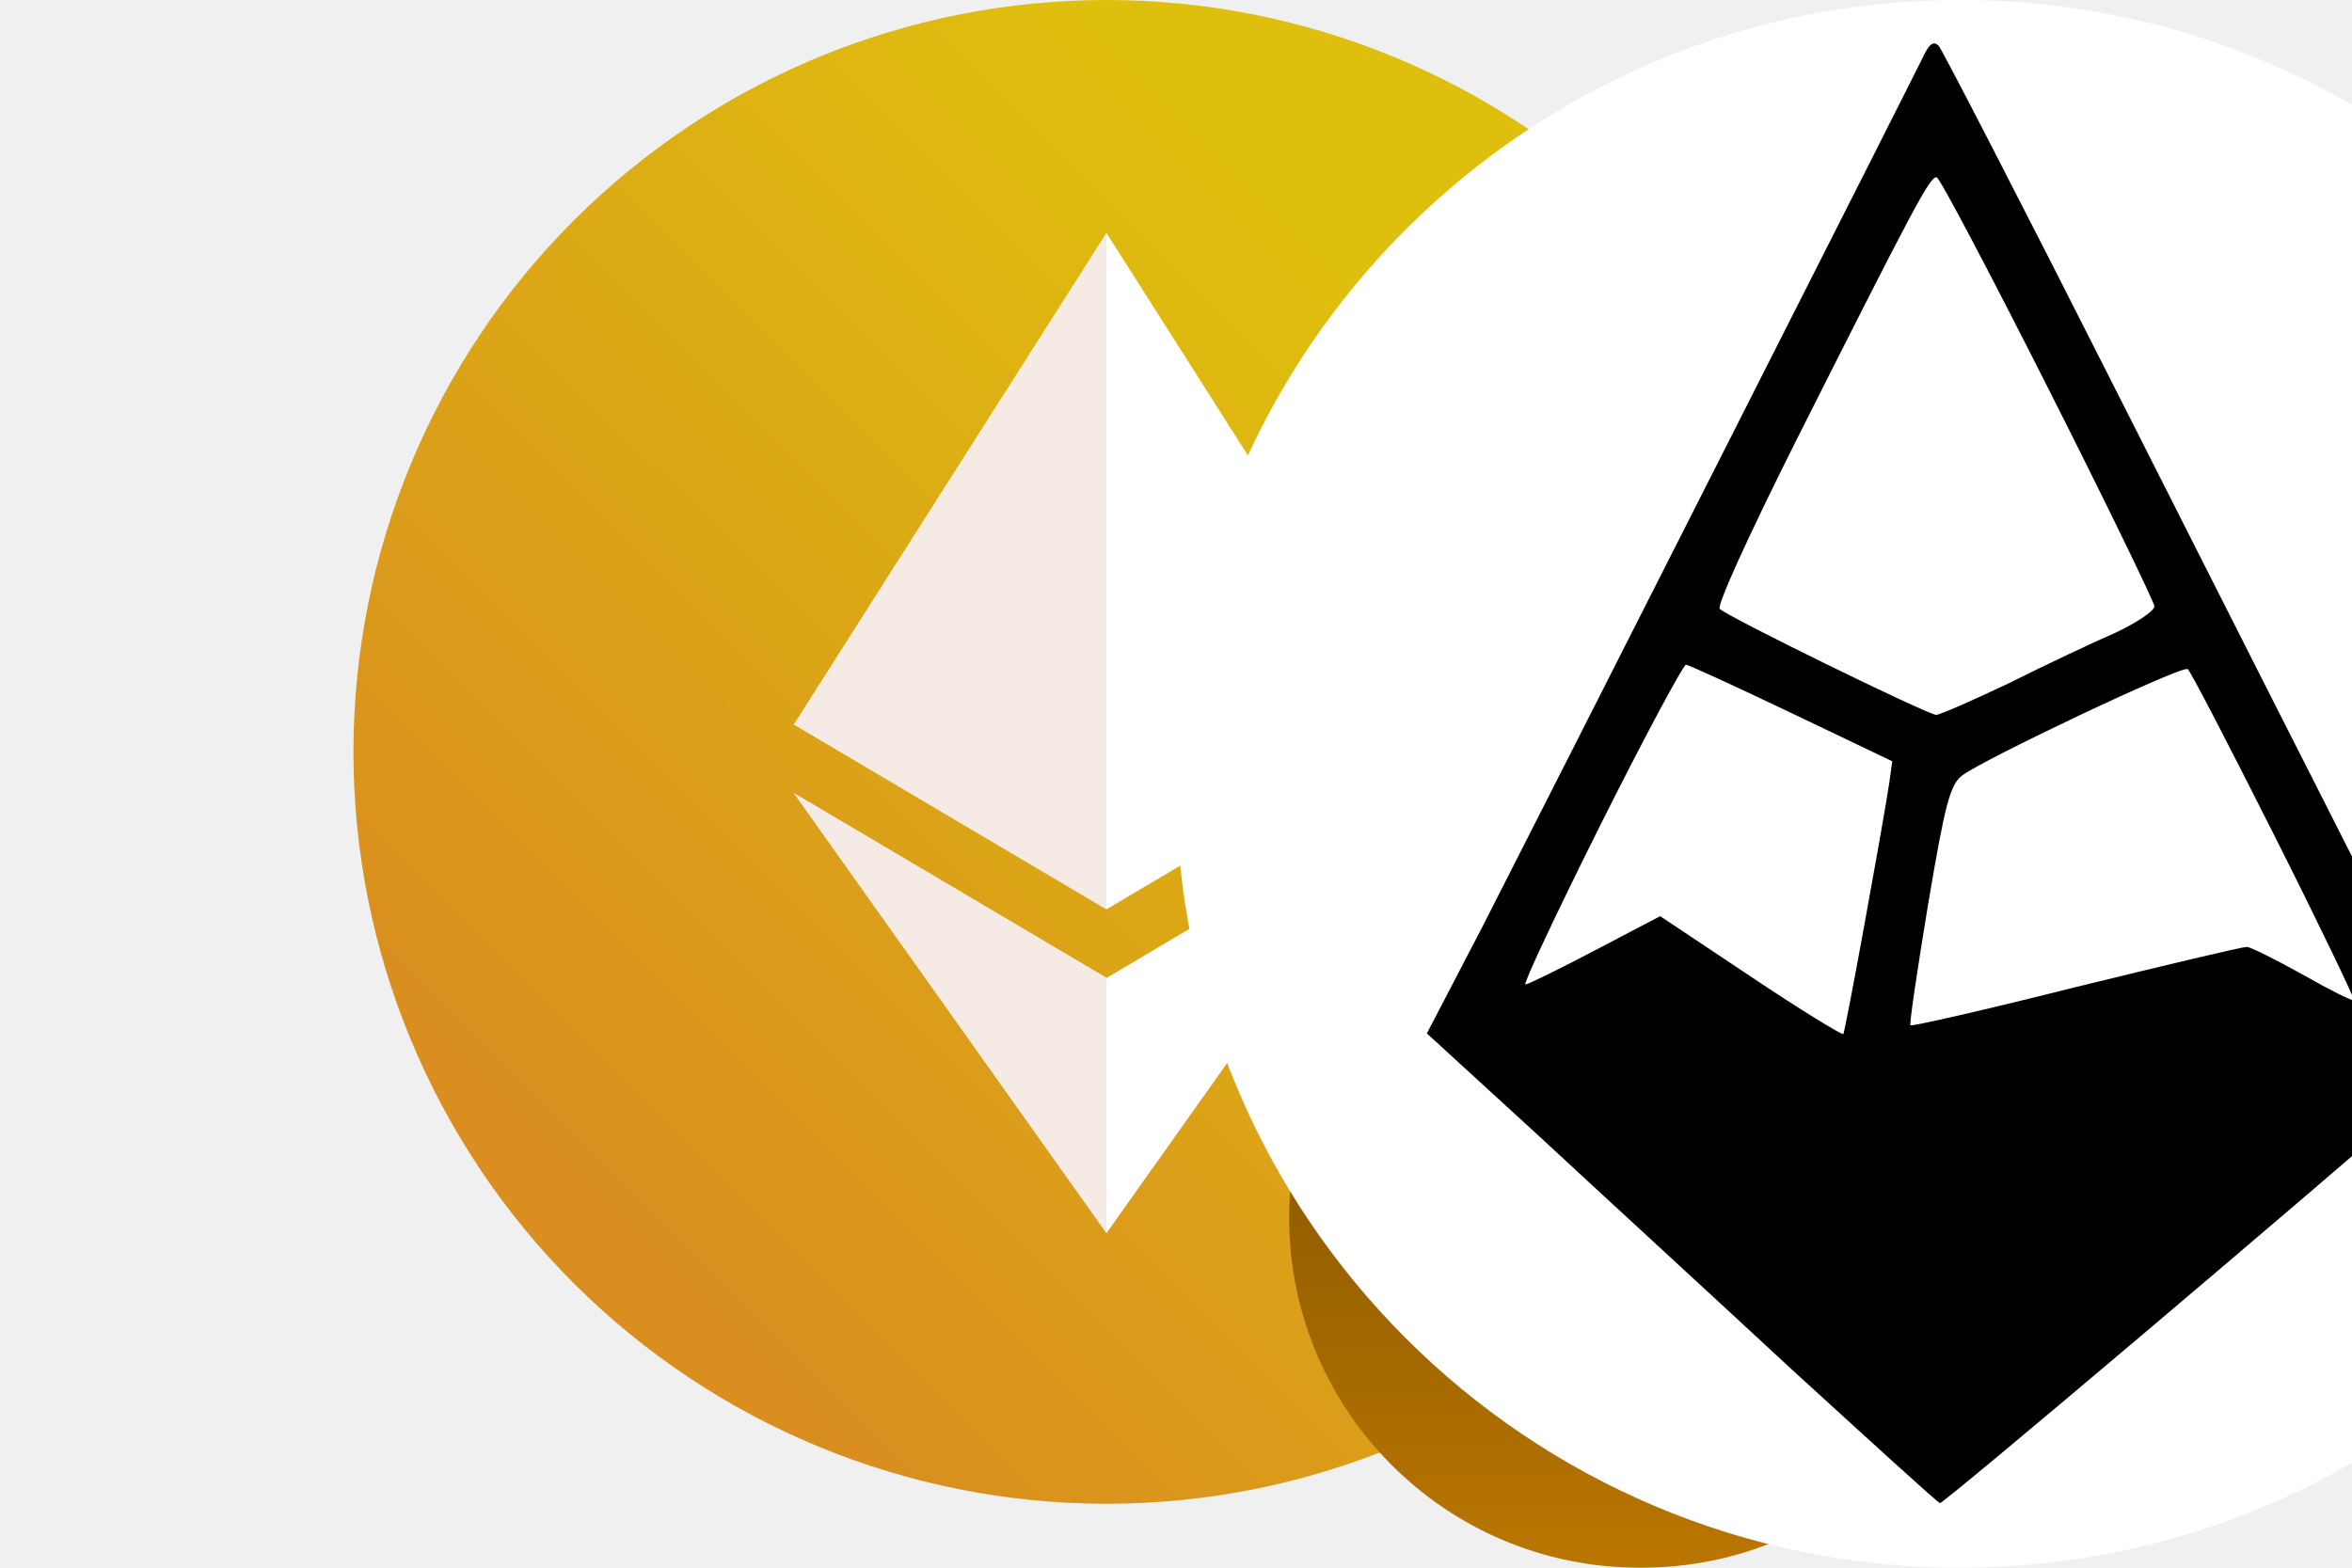
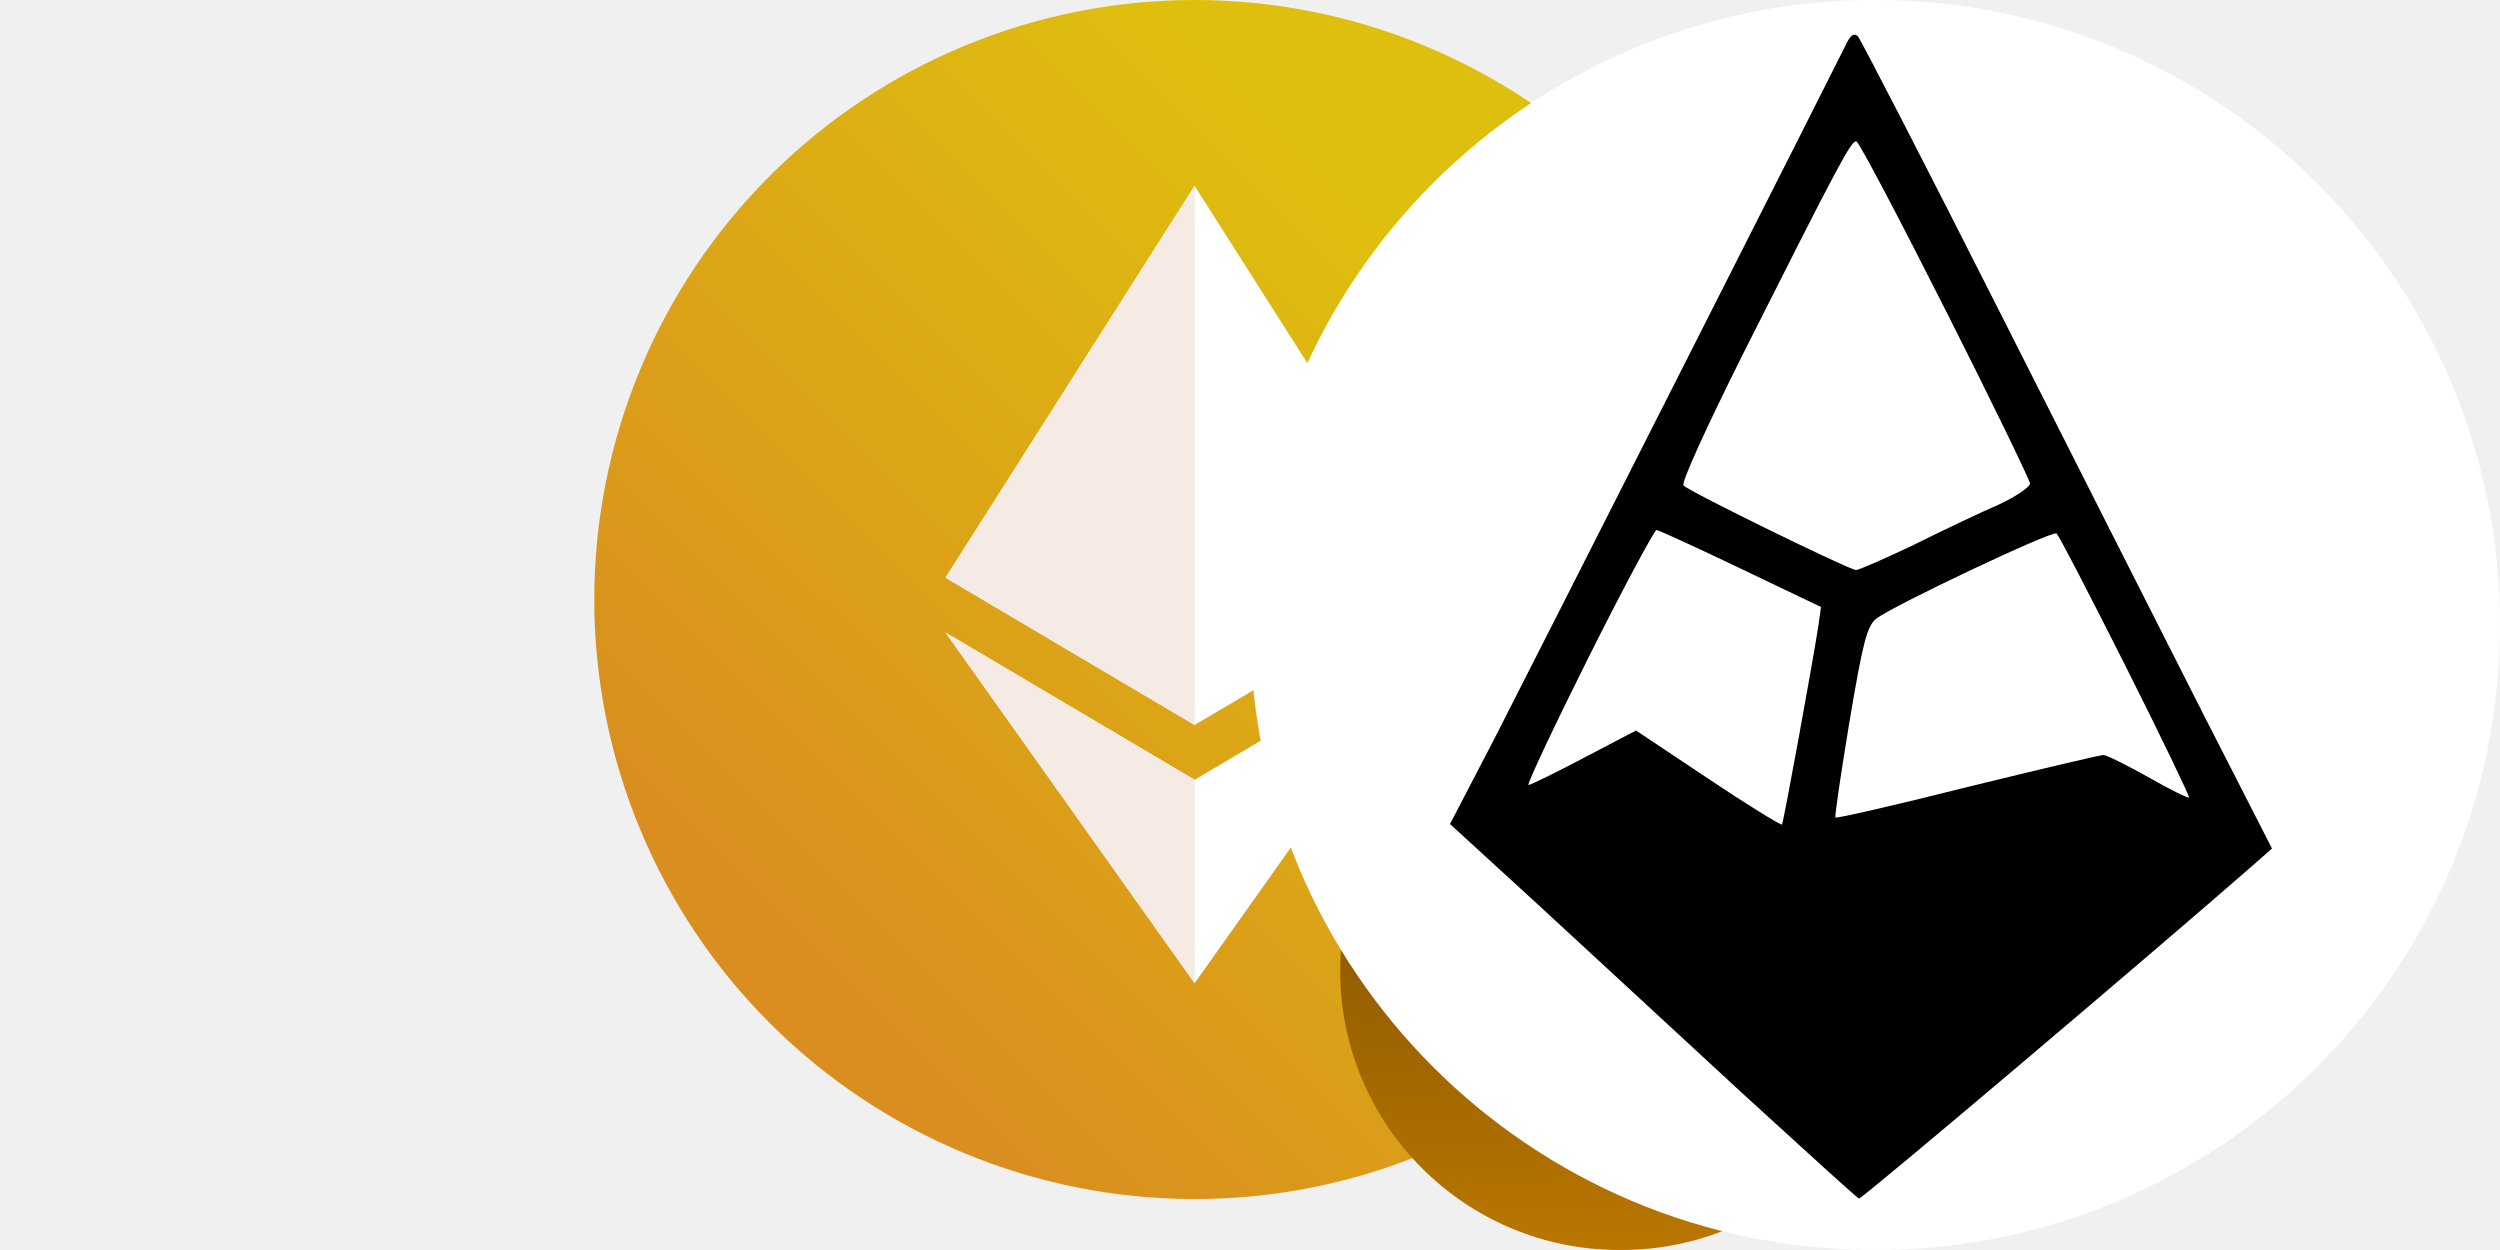
- <svg xmlns="http://www.w3.org/2000/svg" viewBox="0 0 192 128">
+ <svg xmlns="http://www.w3.org/2000/svg" viewBox="0 0 256 128">
  <svg viewBox="0 0 128 122">
    <path fill="url(#_beraeth-gradient)" d="M58.593 117.025a58.63 58.63 0 0 0 41.431-17.138 58.47 58.47 0 0 0 17.161-41.374 58.47 58.47 0 0 0-17.161-41.375A58.63 58.63 0 0 0 58.593 0 58.63 58.63 0 0 0 17.16 17.138 58.47 58.47 0 0 0 0 58.513a58.47 58.47 0 0 0 17.161 41.374 58.63 58.63 0 0 0 41.432 17.138" />
    <path fill="#fff" d="m34.278 61.73 24.316 14.378 24.274-14.377-24.274 34.23z" />
    <path fill="#F5EBE4" d="m34.278 61.73 24.316 14.378v19.853z" />
    <path fill="#fff" d="M58.594 70.759 34.278 56.38l24.316-38.24L82.91 56.38z" />
    <path fill="#F5EBE4" d="M58.594 70.759 34.278 56.38l24.316-38.24z" />
    <path fill="url(#_beraeth)" d="M100.233 67.515h-.17c-15.054 0-27.259 12.197-27.259 27.242S85.01 122 100.063 122h.17c15.055 0 27.259-12.197 27.259-27.243s-12.204-27.242-27.259-27.242" />
    <path fill="#fff" d="M110.775 92.564a3 3 0 0 1-.093-.4 6 6 0 0 0-.135-.588c.591-.894 3.414-5.553.202-8.544-3.566-3.32-7.731 1.031-7.731 1.031l.013.02c-1.873-.569-3.903-.635-5.878-.02-.024-.025-4.176-4.34-7.73-1.03-3.556 3.31.283 8.666.303 8.694a3 3 0 0 0-.095.385c-.385 2.292-3.004 3-3.004 6.991 0 3.993 2.74 7.276 8.332 7.276h2.294c.01.015.955 1.353 2.895 1.352 1.801-.002 2.99-1.34 3-1.352h2.19c5.591 0 8.331-3.206 8.331-7.276 0-3.717-2.271-4.587-2.894-6.54" />
    <defs>
      <linearGradient id="_beraeth-gradient" x1="117.185" x2=".16" y1="0" y2="117.185" gradientUnits="userSpaceOnUse">
        <stop offset=".265" stop-color="#DFBF0E" />
        <stop offset=".82" stop-color="#D98E1F" />
      </linearGradient>
      <linearGradient id="_beraeth" x1="100.148" x2="100.148" y1="67.515" y2="122" gradientUnits="userSpaceOnUse">
        <stop stop-color="#714800" />
        <stop offset="1" stop-color="#BA7600" />
      </linearGradient>
    </defs>
  </svg>
  <svg x="64" viewBox="0 0 128 128">
    <circle cx="64" cy="64" r="64" fill="#FFF" />
    <path d="M60.928 4.762c-1.434 2.918-31.283 61.85-35.891 70.86l-4.557 8.756 9.114 8.345c4.966 4.608 14.336 13.21 20.736 19.149 6.45 5.888 11.827 10.803 12.032 10.854.256.103 29.9-24.985 40.55-34.304l1.741-1.536-6.963-13.619C93.9 65.792 84.48 47.207 76.8 32 69.12 16.794 62.566 4.096 62.26 3.738c-.41-.41-.769-.205-1.332 1.024m10.291 26.982c4.762 9.42 8.653 17.46 8.653 17.766 0 .359-1.434 1.332-3.174 2.15-1.792.769-5.684 2.612-8.653 4.097-3.021 1.433-5.683 2.611-5.99 2.611-.666 0-16.999-7.987-17.665-8.653-.256-.256 2.253-5.785 6.196-13.67 9.676-19.2 11.008-21.76 11.52-21.555.256.05 4.352 7.833 9.113 17.254m-20.992 26.47 8.243 3.943L58.214 64c-.614 3.994-3.584 20.224-3.737 20.429-.103.102-3.533-1.997-7.578-4.71l-7.373-4.916-5.273 2.765c-2.919 1.536-5.53 2.816-5.735 2.816-.204 0 2.56-5.888 6.144-13.056s6.759-13.056 6.964-13.056c.204 0 4.096 1.792 8.601 3.942m39.424 9.984c3.687 7.322 6.605 13.415 6.503 13.466-.103.102-1.946-.82-4.199-2.1-2.201-1.228-4.25-2.252-4.557-2.252-.358 0-6.604 1.485-13.926 3.277-7.322 1.843-13.363 3.225-13.517 3.123-.102-.102.563-4.557 1.434-9.83 1.382-8.192 1.792-9.78 2.765-10.548 1.638-1.28 17.92-9.01 18.432-8.704.204.103 3.379 6.247 7.065 13.568" />
  </svg>
</svg>
